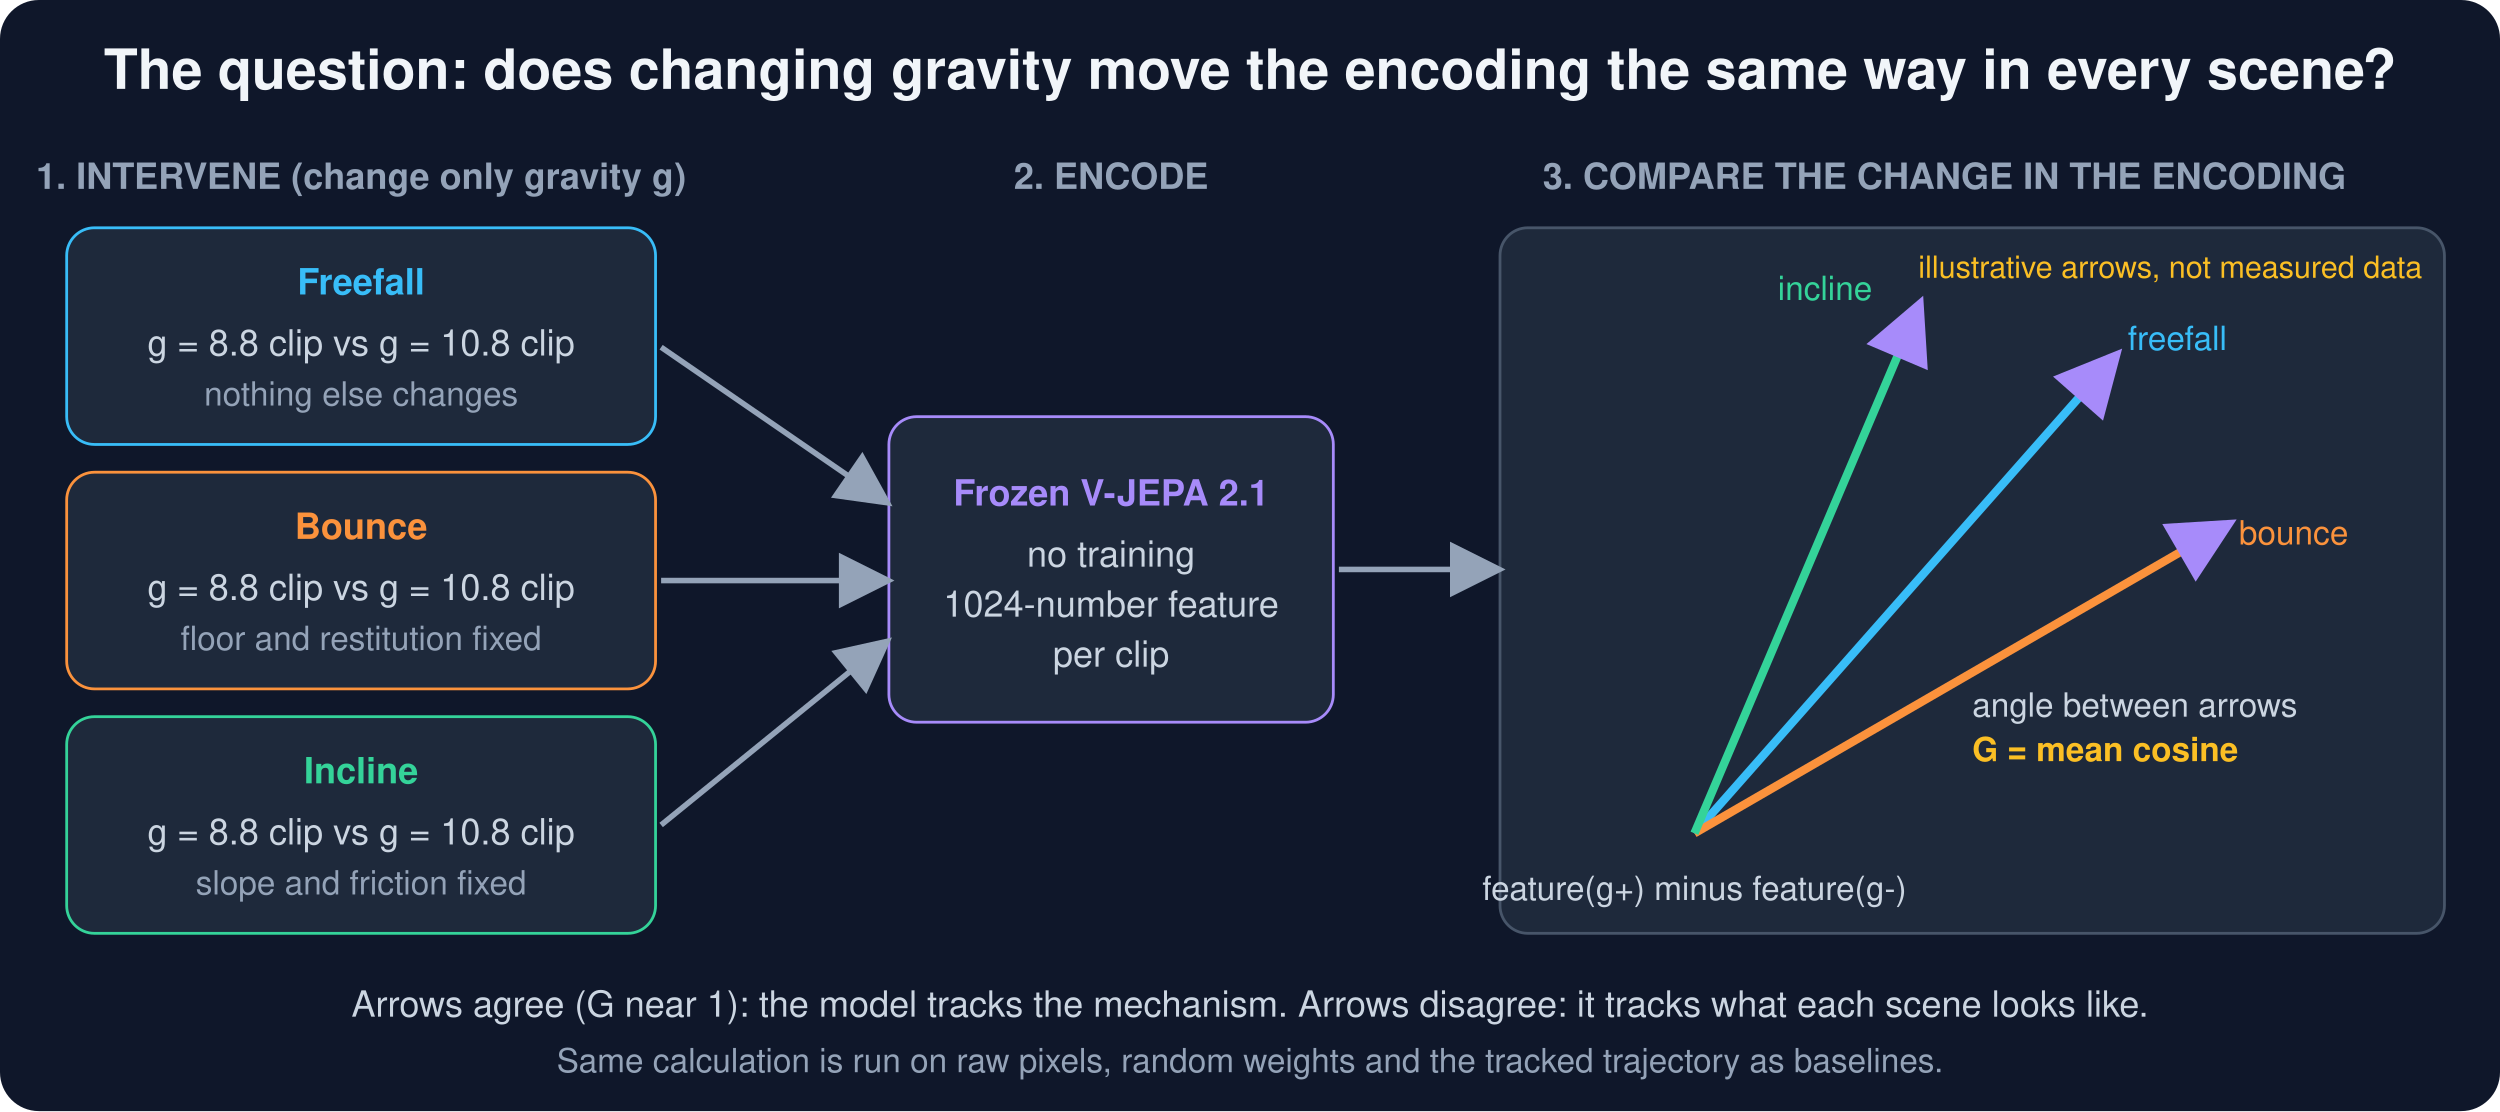
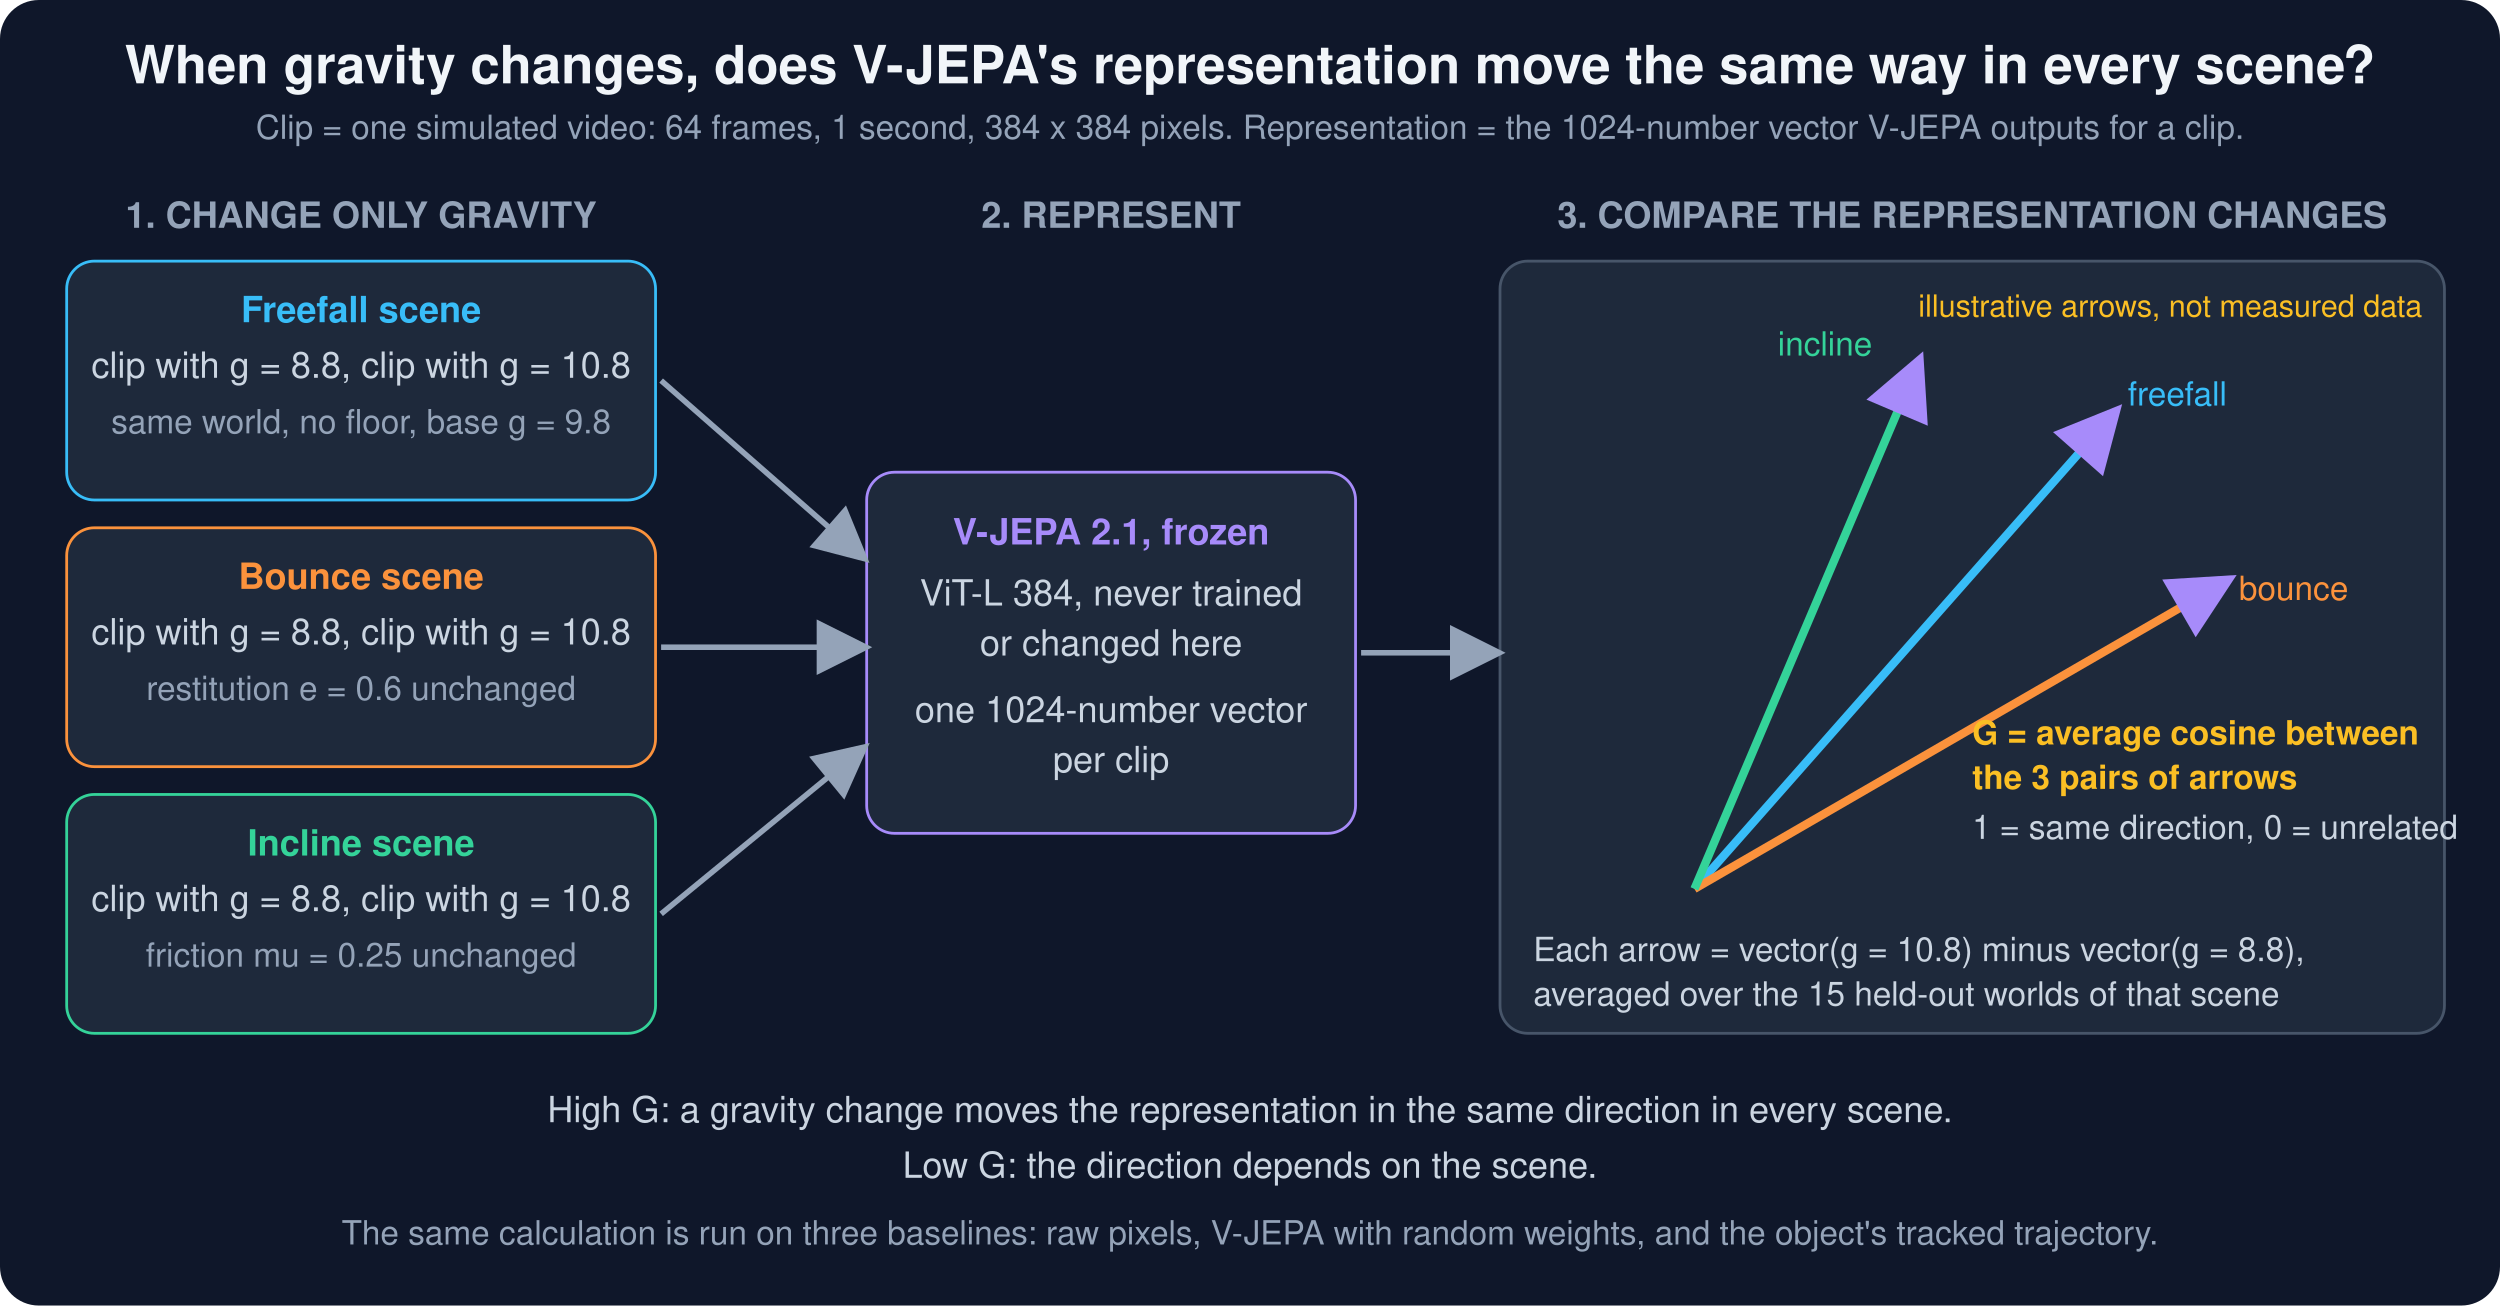
- <svg xmlns="http://www.w3.org/2000/svg" viewBox="0 0 900 400" font-family="Segoe UI,Helvetica,Arial,sans-serif">
-   <rect width="900" height="400" rx="14" fill="#0f172a" />
+ <svg xmlns="http://www.w3.org/2000/svg" viewBox="0 0 900 470" font-family="Segoe UI,Helvetica,Arial,sans-serif">
+   <rect width="900" height="470" rx="14" fill="#0f172a" />
  <defs>
    <marker id="a" markerWidth="10" markerHeight="10" refX="8" refY="5" orient="auto">
      <path d="M0,0 L10,5 L0,10 z" fill="#94a3b8" />
    </marker>
    <marker id="p" markerWidth="8" markerHeight="8" refX="6" refY="4" orient="auto">
      <path d="M0,0 L8,4 L0,8 z" fill="#a78bfa" />
    </marker>
  </defs>
-   <text x="450" y="32" fill="#f1f5f9" font-size="20" font-weight="700" text-anchor="middle">The question: does changing gravity move the encoding the same way in every scene?</text>
+   <text x="450" y="30" fill="#f1f5f9" font-size="19" font-weight="700" text-anchor="middle">When gravity changes, does V-JEPA's representation move the same way in every scene?</text>
+   <text x="450" y="50" fill="#94a3b8" font-size="12" text-anchor="middle">Clip = one simulated video: 64 frames, 1 second, 384 x 384 pixels. Representation = the 1024-number vector V-JEPA outputs for a clip.</text>
  <g font-size="13" text-anchor="middle">
-     <text x="130" y="68" fill="#94a3b8" font-weight="700">1. INTERVENE (change only gravity g)</text>
-     <rect x="24" y="82" width="212" height="78" rx="10" fill="#1e293b" stroke="#38bdf8" />
-     <text x="130" y="106" fill="#38bdf8" font-weight="700">Freefall</text>
-     <text x="130" y="128" fill="#cbd5e1">g = 8.8 clip vs g = 10.8 clip</text>
-     <text x="130" y="146" fill="#94a3b8" font-size="12">nothing else changes</text>
-     <rect x="24" y="170" width="212" height="78" rx="10" fill="#1e293b" stroke="#fb923c" />
-     <text x="130" y="194" fill="#fb923c" font-weight="700">Bounce</text>
-     <text x="130" y="216" fill="#cbd5e1">g = 8.8 clip vs g = 10.8 clip</text>
-     <text x="130" y="234" fill="#94a3b8" font-size="12">floor and restitution fixed</text>
-     <rect x="24" y="258" width="212" height="78" rx="10" fill="#1e293b" stroke="#34d399" />
-     <text x="130" y="282" fill="#34d399" font-weight="700">Incline</text>
-     <text x="130" y="304" fill="#cbd5e1">g = 8.8 clip vs g = 10.8 clip</text>
-     <text x="130" y="322" fill="#94a3b8" font-size="12">slope and friction fixed</text>
-     <text x="400" y="68" fill="#94a3b8" font-weight="700">2. ENCODE</text>
-     <rect x="320" y="150" width="160" height="110" rx="10" fill="#1e293b" stroke="#a78bfa" />
-     <text x="400" y="182" fill="#a78bfa" font-weight="700">Frozen V-JEPA 2.1</text>
-     <text x="400" y="204" fill="#cbd5e1">no training</text>
-     <text x="400" y="222" fill="#cbd5e1">1024-number feature</text>
-     <text x="400" y="240" fill="#cbd5e1">per clip</text>
-     <text x="700" y="68" fill="#94a3b8" font-weight="700">3. COMPARE THE CHANGE IN THE ENCODING</text>
-     <rect x="540" y="82" width="340" height="254" rx="10" fill="#1e293b" stroke="#475569" />
+     <text x="130" y="82" fill="#94a3b8" font-weight="700">1. CHANGE ONLY GRAVITY</text>
+     <rect x="24" y="94" width="212" height="86" rx="10" fill="#1e293b" stroke="#38bdf8" />
+     <text x="130" y="116" fill="#38bdf8" font-weight="700">Freefall scene</text>
+     <text x="130" y="136" fill="#cbd5e1">clip with g = 8.8, clip with g = 10.8</text>
+     <text x="130" y="156" fill="#94a3b8" font-size="12">same world, no floor, base g = 9.8</text>
+     <rect x="24" y="190" width="212" height="86" rx="10" fill="#1e293b" stroke="#fb923c" />
+     <text x="130" y="212" fill="#fb923c" font-weight="700">Bounce scene</text>
+     <text x="130" y="232" fill="#cbd5e1">clip with g = 8.8, clip with g = 10.8</text>
+     <text x="130" y="252" fill="#94a3b8" font-size="12">restitution e = 0.6 unchanged</text>
+     <rect x="24" y="286" width="212" height="86" rx="10" fill="#1e293b" stroke="#34d399" />
+     <text x="130" y="308" fill="#34d399" font-weight="700">Incline scene</text>
+     <text x="130" y="328" fill="#cbd5e1">clip with g = 8.8, clip with g = 10.8</text>
+     <text x="130" y="348" fill="#94a3b8" font-size="12">friction mu = 0.25 unchanged</text>
+     <text x="400" y="82" fill="#94a3b8" font-weight="700">2. REPRESENT</text>
+     <rect x="312" y="170" width="176" height="130" rx="10" fill="#1e293b" stroke="#a78bfa" />
+     <text x="400" y="196" fill="#a78bfa" font-weight="700">V-JEPA 2.1, frozen</text>
+     <text x="400" y="218" fill="#cbd5e1">ViT-L 384, never trained</text>
+     <text x="400" y="236" fill="#cbd5e1">or changed here</text>
+     <text x="400" y="260" fill="#cbd5e1">one 1024-number vector</text>
+     <text x="400" y="278" fill="#cbd5e1">per clip</text>
+     <text x="710" y="82" fill="#94a3b8" font-weight="700">3. COMPARE THE REPRESENTATION CHANGES</text>
+     <rect x="540" y="94" width="340" height="278" rx="10" fill="#1e293b" stroke="#475569" />
  </g>
  <g stroke-width="3" marker-end="url(#p)" fill="none">
-     <line x1="610" y1="300" x2="760" y2="130" stroke="#38bdf8" />
-     <line x1="610" y1="300" x2="800" y2="190" stroke="#fb923c" />
-     <line x1="610" y1="300" x2="690" y2="112" stroke="#34d399" />
+     <line x1="610" y1="320" x2="760" y2="150" stroke="#38bdf8" />
+     <line x1="610" y1="320" x2="800" y2="210" stroke="#fb923c" />
+     <line x1="610" y1="320" x2="690" y2="132" stroke="#34d399" />
  </g>
  <g font-size="12">
-     <text x="766" y="126" fill="#38bdf8">freefall</text>
-     <text x="806" y="196" fill="#fb923c">bounce</text>
-     <text x="640" y="108" fill="#34d399">incline</text>
-     <text x="610" y="324" fill="#cbd5e1" text-anchor="middle">feature(g+) minus feature(g-)</text>
-     <text x="872" y="100" fill="#fbbf24" font-size="11" text-anchor="end">illustrative arrows, not measured data</text>
-     <text x="710" y="258" fill="#cbd5e1">angle between arrows</text>
-     <text x="710" y="274" fill="#fbbf24" font-weight="700">G = mean cosine</text>
+     <text x="766" y="146" fill="#38bdf8">freefall</text>
+     <text x="806" y="216" fill="#fb923c">bounce</text>
+     <text x="640" y="128" fill="#34d399">incline</text>
+     <text x="872" y="114" fill="#fbbf24" font-size="11" text-anchor="end">illustrative arrows, not measured data</text>
+     <text x="552" y="346" fill="#cbd5e1">Each arrow = vector(g = 10.8) minus vector(g = 8.8),</text>
+     <text x="552" y="362" fill="#cbd5e1">averaged over the 15 held-out worlds of that scene</text>
+     <text x="710" y="268" fill="#fbbf24" font-weight="700">G = average cosine between</text>
+     <text x="710" y="284" fill="#fbbf24" font-weight="700">the 3 pairs of arrows</text>
+     <text x="710" y="302" fill="#cbd5e1">1 = same direction, 0 = unrelated</text>
  </g>
  <g stroke="#94a3b8" stroke-width="2" marker-end="url(#a)" fill="none">
-     <path d="M238 125 L318 180" />
-     <path d="M238 209 H318" />
-     <path d="M238 297 L318 232" />
-     <path d="M482 205 H538" />
+     <path d="M238 137 L310 200" />
+     <path d="M238 233 H310" />
+     <path d="M238 329 L310 270" />
+     <path d="M490 235 H538" />
  </g>
-   <text x="450" y="366" fill="#cbd5e1" font-size="13" text-anchor="middle">Arrows agree (G near 1): the model tracks the mechanism. Arrows disagree: it tracks what each scene looks like.</text>
-   <text x="450" y="386" fill="#94a3b8" font-size="12" text-anchor="middle">Same calculation is run on raw pixels, random weights and the tracked trajectory as baselines.</text>
+   <text x="450" y="404" fill="#cbd5e1" font-size="13" text-anchor="middle">High G: a gravity change moves the representation in the same direction in every scene.</text>
+   <text x="450" y="424" fill="#cbd5e1" font-size="13" text-anchor="middle">Low G: the direction depends on the scene.</text>
+   <text x="450" y="448" fill="#94a3b8" font-size="12" text-anchor="middle">The same calculation is run on three baselines: raw pixels, V-JEPA with random weights, and the object's tracked trajectory.</text>
</svg>
